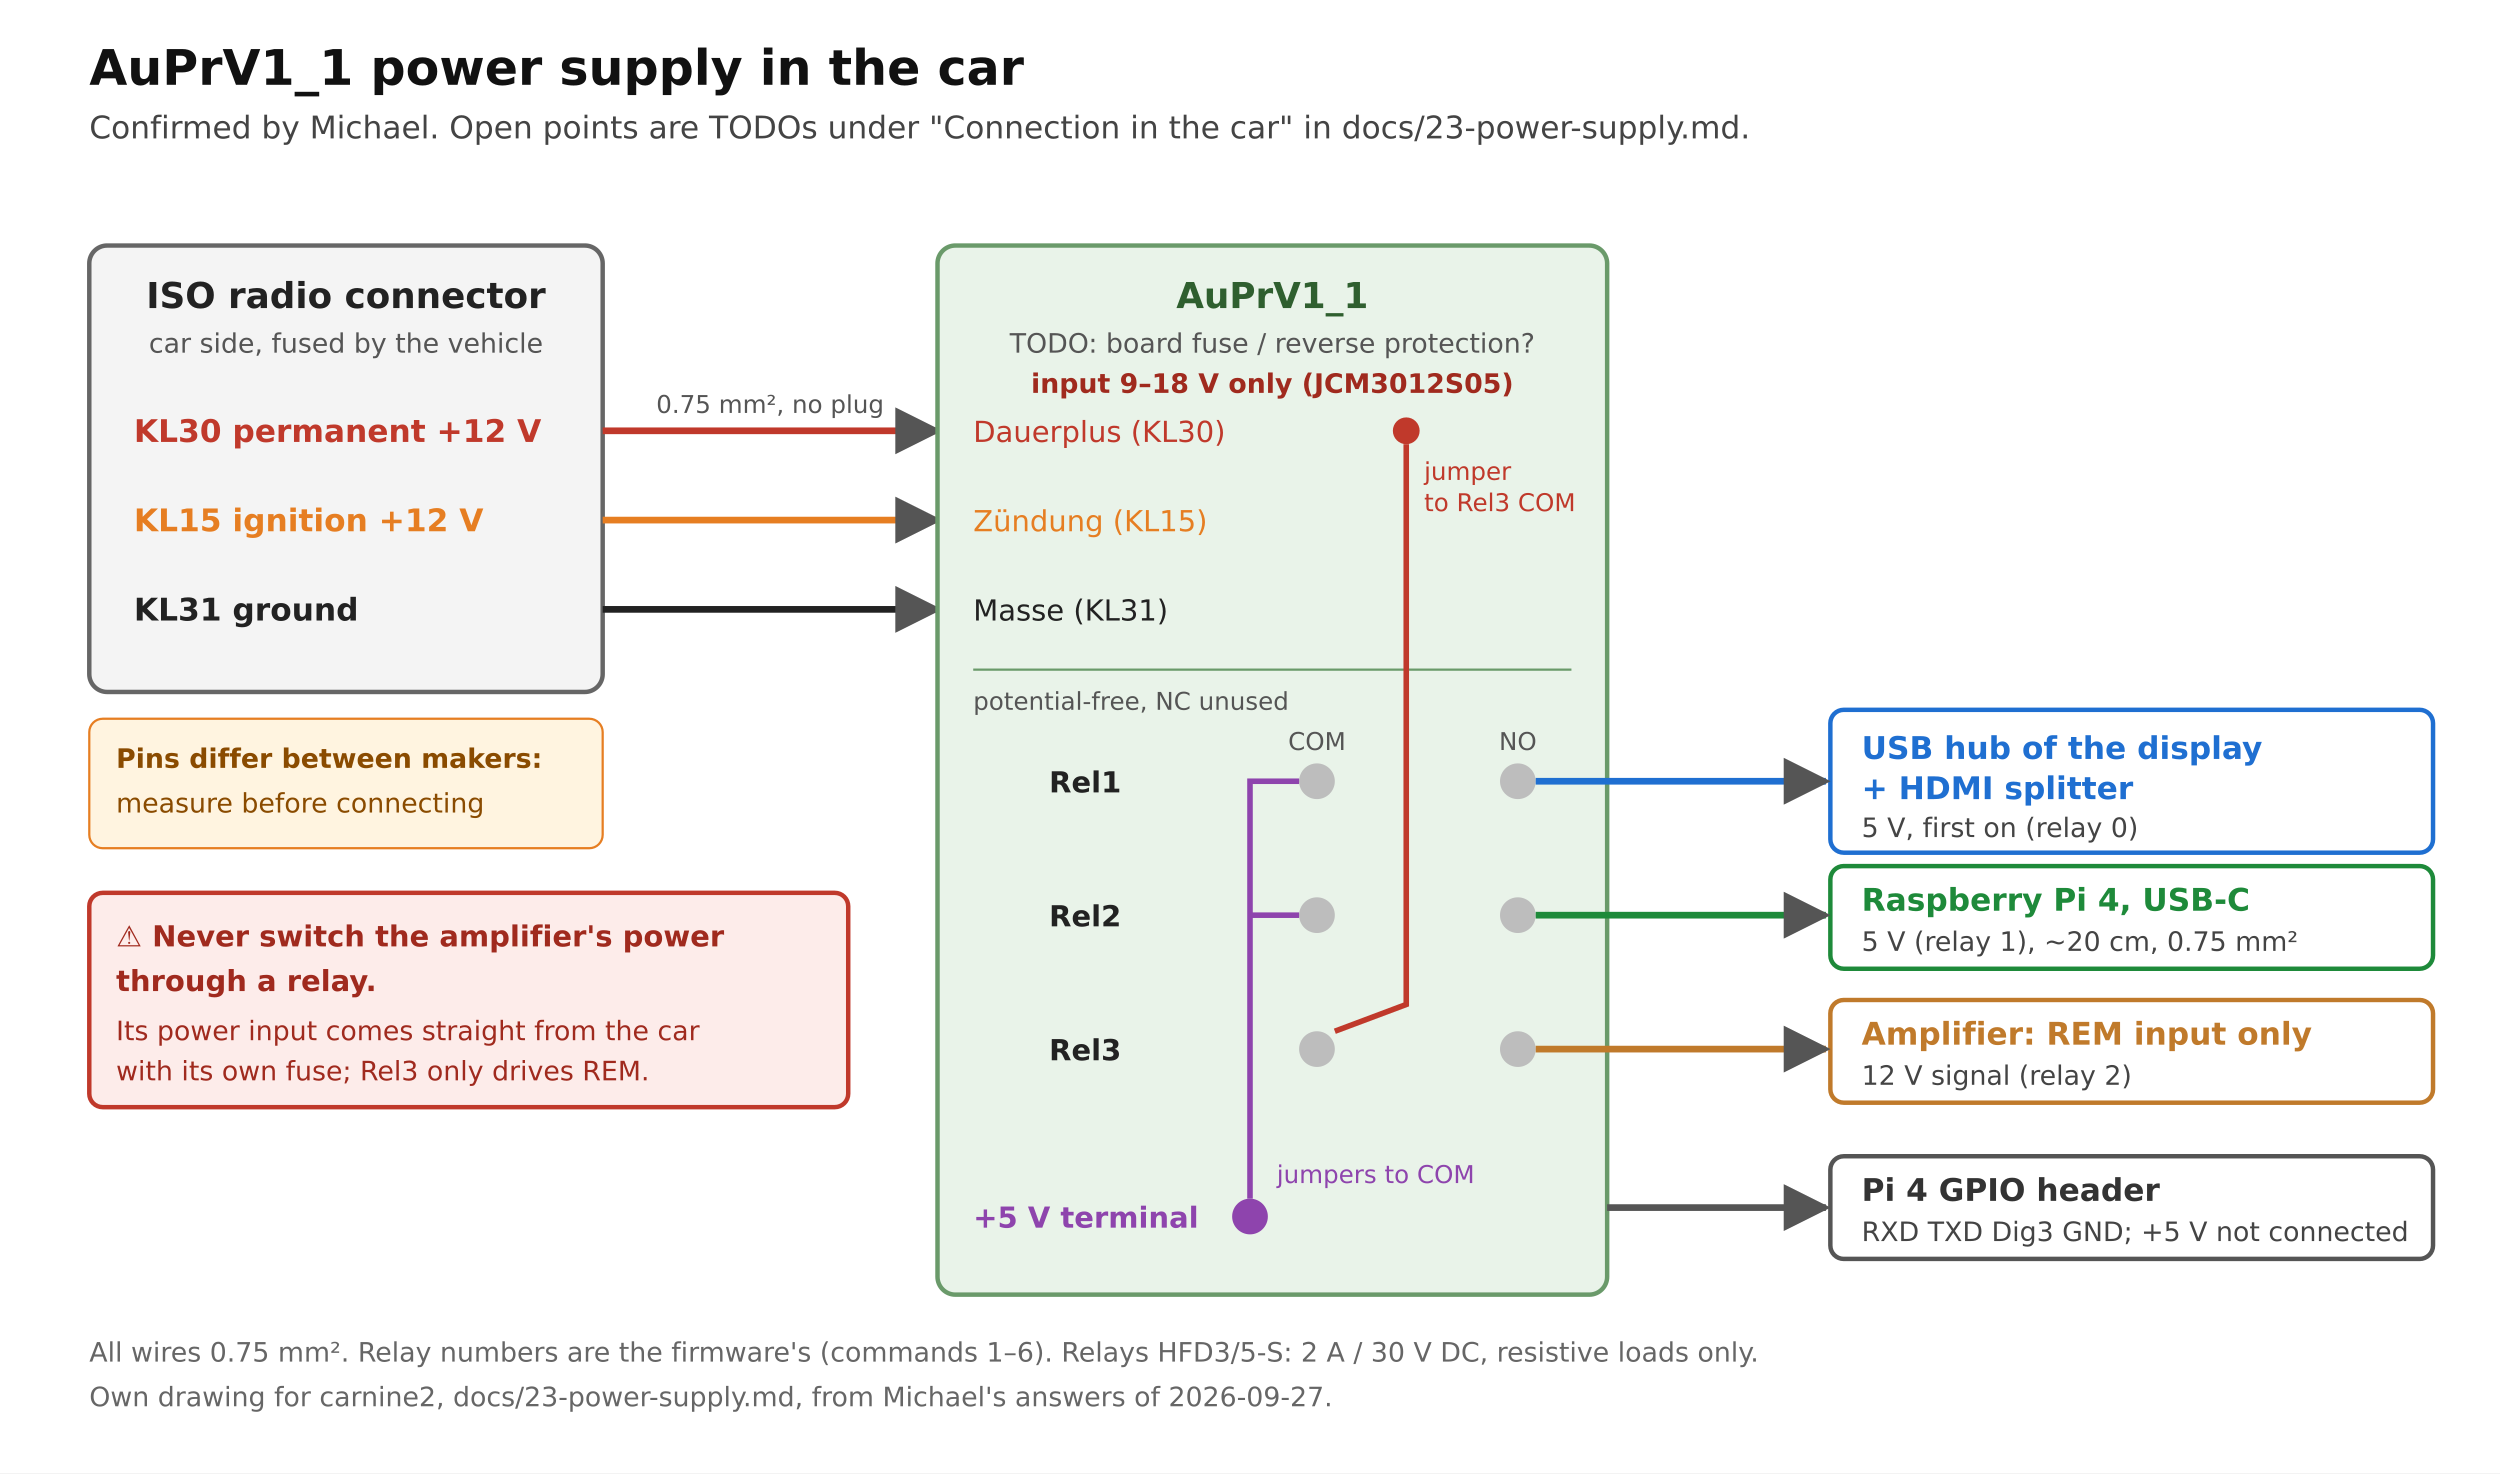
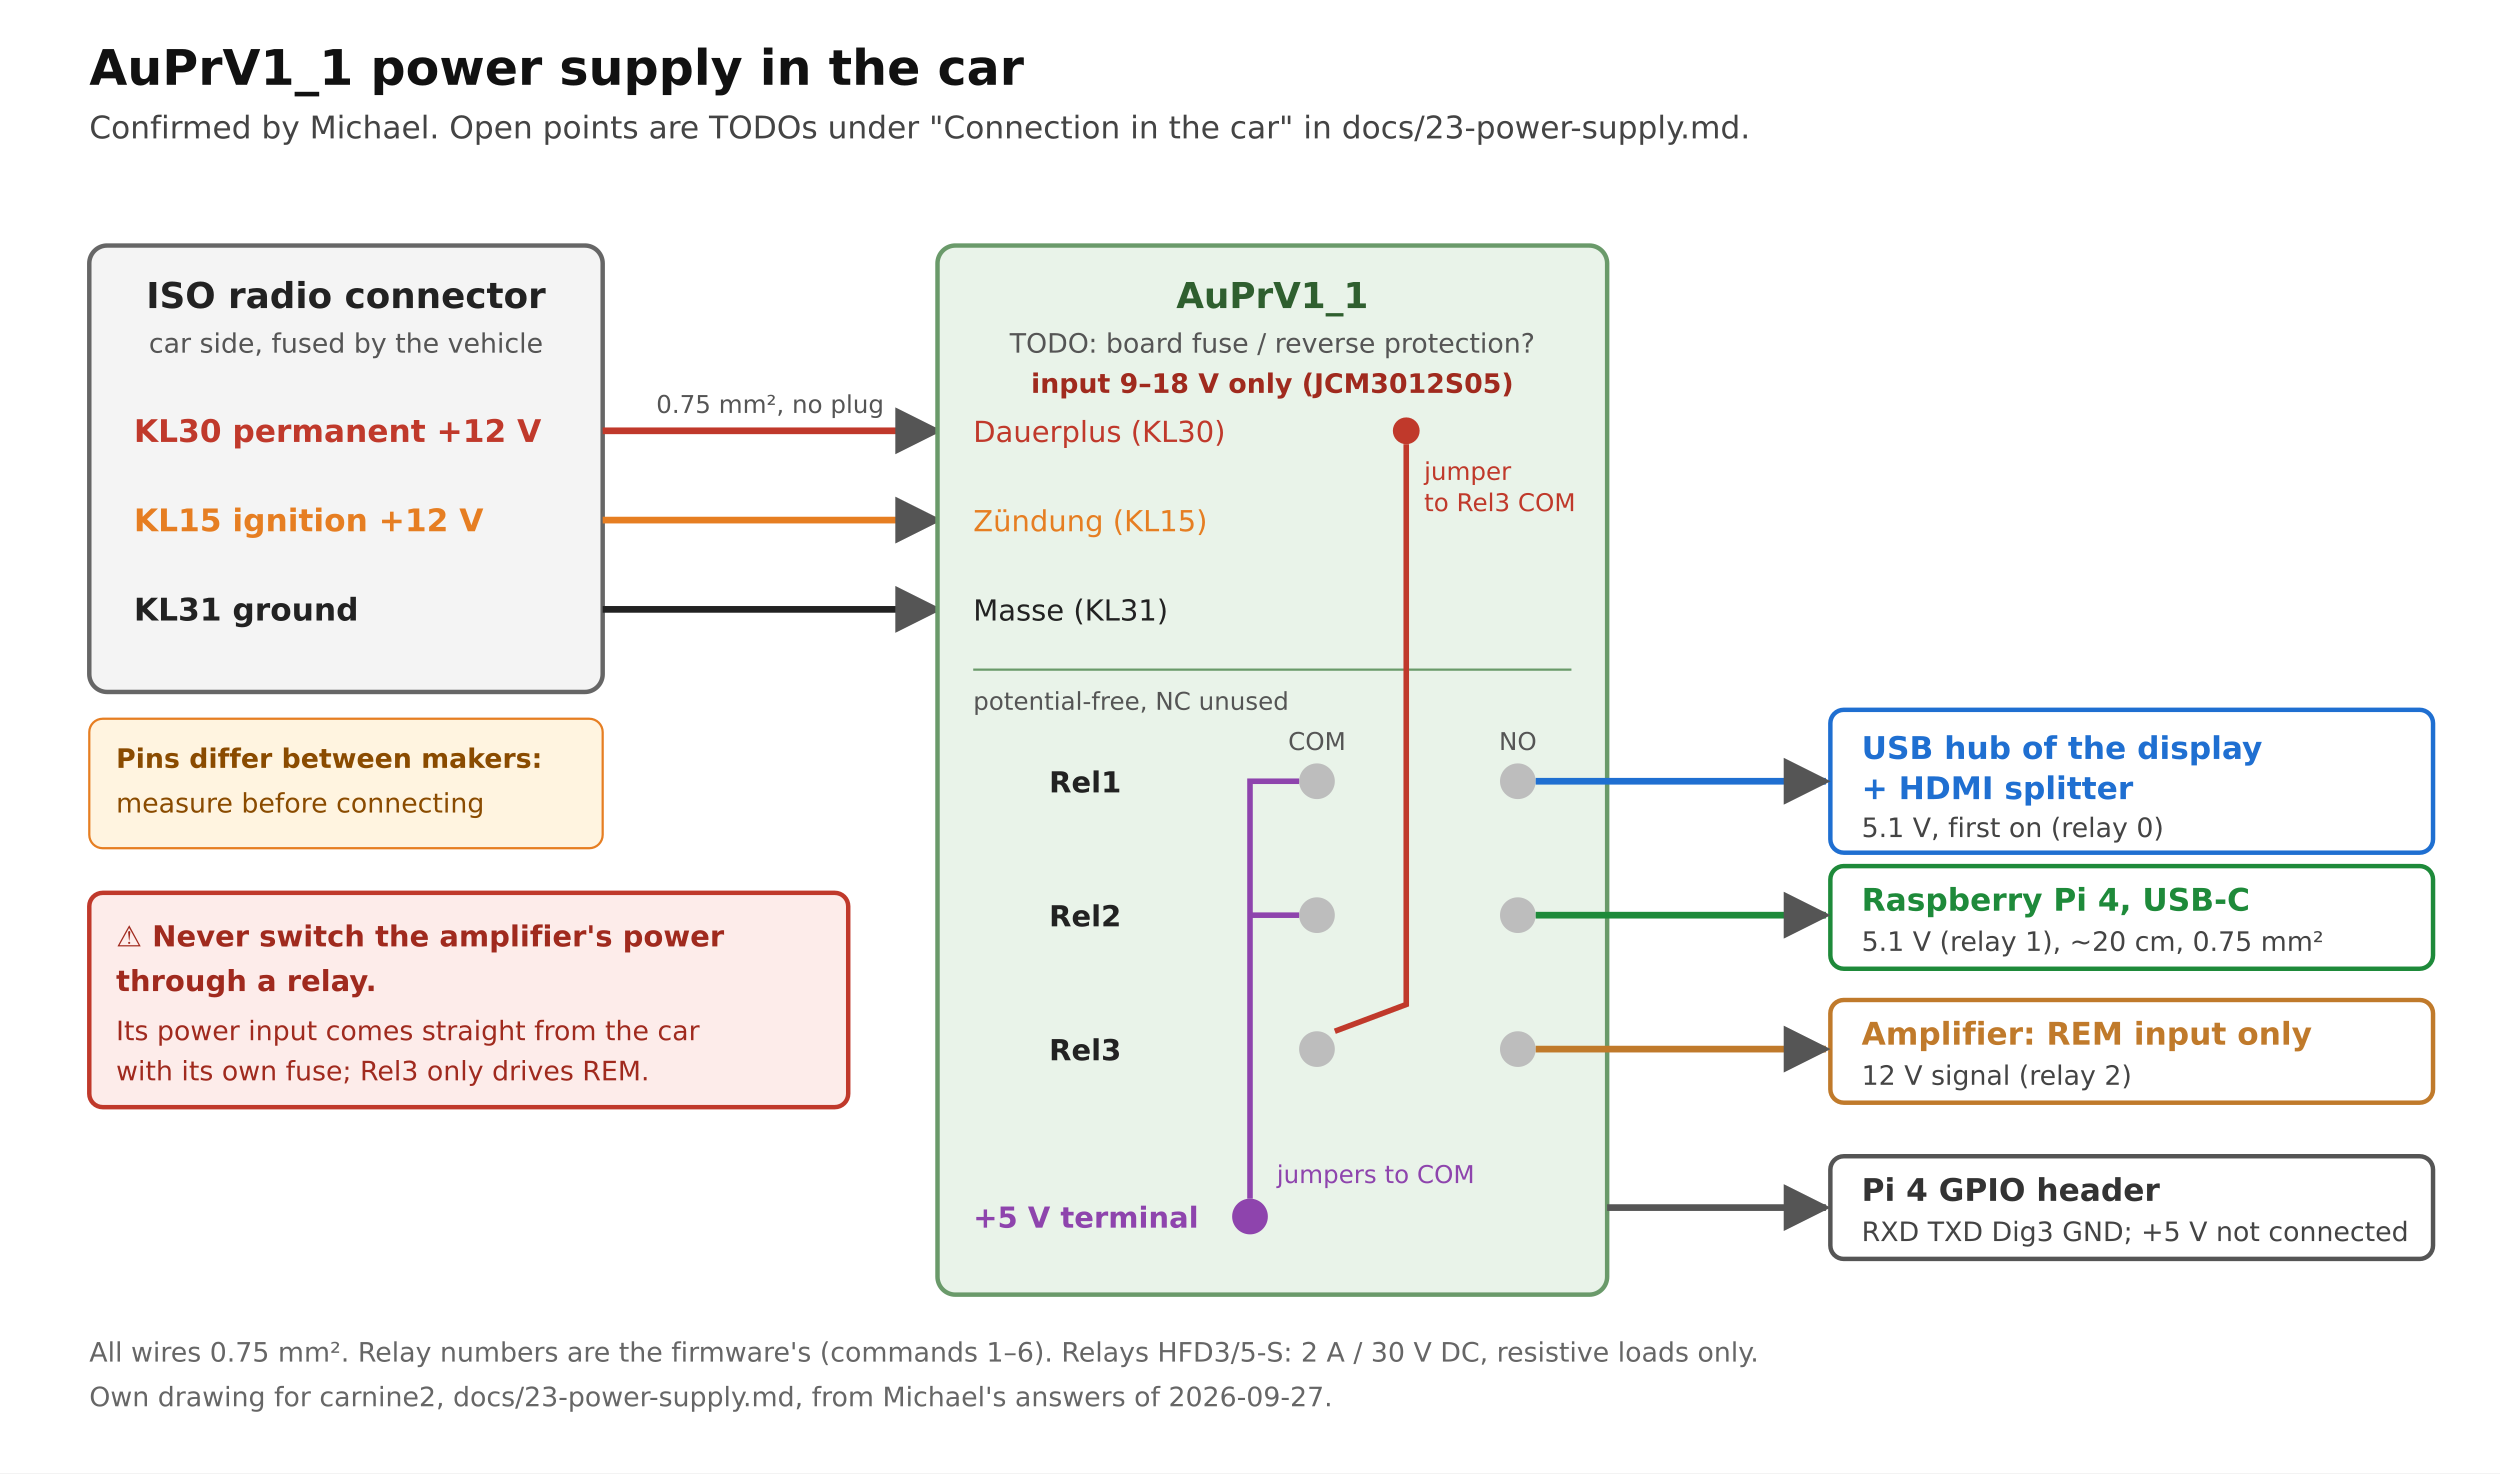
<svg xmlns="http://www.w3.org/2000/svg" width="1120" height="660" viewBox="0 0 1120 660" font-family="DejaVu Sans, Arial, sans-serif">
  <defs>
    <marker id="arr" viewBox="0 0 10 10" refX="9" refY="5" markerWidth="7" markerHeight="7" orient="auto">
      <path d="M0,0 L10,5 L0,10 z" fill="#555" />
    </marker>
  </defs>
  <rect width="1120" height="660" fill="#ffffff" />
  <text x="40" y="38" font-size="22" font-weight="bold" fill="#111">AuPrV1_1 power supply in the car</text>
  <text x="40" y="62" font-size="14" fill="#444">Confirmed by Michael. Open points are TODOs under "Connection in the car" in docs/23-power-supply.md.</text>
  <rect x="40" y="110" width="230" height="200" rx="8" fill="#f4f4f4" stroke="#666" stroke-width="2" />
  <text x="155" y="138" font-size="16" font-weight="bold" text-anchor="middle" fill="#222">ISO radio connector</text>
  <text x="155" y="158" font-size="12" text-anchor="middle" fill="#555">car side, fused by the vehicle</text>
  <text x="60" y="198" font-size="14" fill="#c0392b" font-weight="bold">KL30 permanent +12 V</text>
  <text x="60" y="238" font-size="14" fill="#e67e22" font-weight="bold">KL15 ignition +12 V</text>
  <text x="60" y="278" font-size="14" fill="#222" font-weight="bold">KL31 ground</text>
  <rect x="40" y="322" width="230" height="58" rx="6" fill="#fff4e0" stroke="#e67e22" />
  <text x="52" y="344" font-size="12" fill="#8a4b00" font-weight="bold">Pins differ between makers:</text>
  <text x="52" y="364" font-size="12" fill="#8a4b00">measure before connecting</text>
  <text x="345" y="185" font-size="11" text-anchor="middle" fill="#555">0.75 mm², no plug</text>
  <path d="M270,193 L420,193" stroke="#c0392b" stroke-width="3" marker-end="url(#arr)" />
  <path d="M270,233 L420,233" stroke="#e67e22" stroke-width="3" marker-end="url(#arr)" />
  <path d="M270,273 L420,273" stroke="#222" stroke-width="3" marker-end="url(#arr)" />
  <rect x="420" y="110" width="300" height="470" rx="8" fill="#e9f3e9" stroke="#6a9a6a" stroke-width="2" />
  <text x="570" y="138" font-size="16" font-weight="bold" text-anchor="middle" fill="#2f5f2f">AuPrV1_1</text>
  <text x="570" y="158" font-size="12" text-anchor="middle" fill="#555">TODO: board fuse / reverse protection?</text>
  <text x="570" y="176" font-size="12" text-anchor="middle" fill="#a02a1e" font-weight="bold">input 9–18 V only (JCM3012S05)</text>
  <text x="436" y="198" font-size="13" fill="#c0392b">Dauerplus (KL30)</text>
  <text x="436" y="238" font-size="13" fill="#e67e22">Zündung (KL15)</text>
  <text x="436" y="278" font-size="13" fill="#222">Masse (KL31)</text>
  <line x1="436" y1="300" x2="704" y2="300" stroke="#6a9a6a" />
  <text x="436" y="318" font-size="11" fill="#555">potential-free, NC unused</text>
  <g font-size="13" font-weight="bold" fill="#222">
    <text x="470" y="355">Rel1</text>
    <text x="470" y="415">Rel2</text>
    <text x="470" y="475">Rel3</text>
  </g>
  <g font-size="11" fill="#555" text-anchor="middle">
    <text x="590" y="336">COM</text>
    <text x="680" y="336">NO</text>
  </g>
  <circle cx="590" cy="350" r="8" fill="#bdbdbd" />
  <circle cx="680" cy="350" r="8" fill="#bdbdbd" />
  <circle cx="590" cy="410" r="8" fill="#bdbdbd" />
  <circle cx="680" cy="410" r="8" fill="#bdbdbd" />
  <circle cx="590" cy="470" r="8" fill="#bdbdbd" />
  <circle cx="680" cy="470" r="8" fill="#bdbdbd" />
  <text x="436" y="550" font-size="13" font-weight="bold" fill="#8e44ad">+5 V terminal</text>
  <circle cx="560" cy="545" r="8" fill="#8e44ad" />
  <path d="M560,537 L560,350 L582,350" stroke="#8e44ad" stroke-width="2.5" fill="none" />
  <path d="M560,410 L582,410" stroke="#8e44ad" stroke-width="2.5" fill="none" />
  <text x="572" y="530" font-size="11" fill="#8e44ad">jumpers to COM</text>
  <circle cx="630" cy="193" r="6" fill="#c0392b" />
  <path d="M630,199 L630,450 L598,462" stroke="#c0392b" stroke-width="2.5" fill="none" />
  <text x="638" y="215" font-size="11" fill="#c0392b">jumper</text>
  <text x="638" y="229" font-size="11" fill="#c0392b">to Rel3 COM</text>
  <rect x="40" y="400" width="340" height="96" rx="6" fill="#fdecea" stroke="#c0392b" stroke-width="2" />
  <text x="52" y="424" font-size="13" font-weight="bold" fill="#a02a1e">⚠ Never switch the amplifier's power</text>
  <text x="52" y="444" font-size="13" font-weight="bold" fill="#a02a1e">through a relay.</text>
  <text x="52" y="466" font-size="12" fill="#a02a1e">Its power input comes straight from the car</text>
  <text x="52" y="484" font-size="12" fill="#a02a1e">with its own fuse; Rel3 only drives REM.</text>
  <rect x="820" y="318" width="270" height="64" rx="6" fill="#fff" stroke="#1f6fd1" stroke-width="2" />
  <text x="834" y="340" font-size="14" font-weight="bold" fill="#1f6fd1">USB hub of the display</text>
  <text x="834" y="358" font-size="14" font-weight="bold" fill="#1f6fd1">+ HDMI splitter</text>
-   <text x="834" y="375" font-size="12" fill="#444">5 V, first on (relay 0)</text>
+   <text x="834" y="375" font-size="12" fill="#444">5.1 V, first on (relay 0)</text>
  <path d="M688,350 L818,350" stroke="#1f6fd1" stroke-width="3" marker-end="url(#arr)" />
  <rect x="820" y="388" width="270" height="46" rx="6" fill="#fff" stroke="#1e8a3a" stroke-width="2" />
  <text x="834" y="408" font-size="14" font-weight="bold" fill="#1e8a3a">Raspberry Pi 4, USB-C</text>
-   <text x="834" y="426" font-size="12" fill="#444">5 V (relay 1), ~20 cm, 0.75 mm²</text>
+   <text x="834" y="426" font-size="12" fill="#444">5.1 V (relay 1), ~20 cm, 0.75 mm²</text>
  <path d="M688,410 L818,410" stroke="#1e8a3a" stroke-width="3" marker-end="url(#arr)" />
  <rect x="820" y="448" width="270" height="46" rx="6" fill="#fff" stroke="#c07a2b" stroke-width="2" />
  <text x="834" y="468" font-size="14" font-weight="bold" fill="#c07a2b">Amplifier: REM input only</text>
  <text x="834" y="486" font-size="12" fill="#444">12 V signal (relay 2)</text>
  <path d="M688,470 L818,470" stroke="#c07a2b" stroke-width="3" marker-end="url(#arr)" />
  <rect x="820" y="518" width="270" height="46" rx="6" fill="#fff" stroke="#555" stroke-width="2" />
  <text x="834" y="538" font-size="14" font-weight="bold" fill="#333">Pi 4 GPIO header</text>
  <text x="834" y="556" font-size="12" fill="#444">RXD TXD Dig3 GND; +5 V not connected</text>
  <path d="M720,541 L818,541" stroke="#555" stroke-width="3" marker-end="url(#arr)" />
  <text x="40" y="610" font-size="12" fill="#666">All wires 0.75 mm². Relay numbers are the firmware's (commands 1–6). Relays HFD3/5-S: 2 A / 30 V DC, resistive loads only.</text>
  <text x="40" y="630" font-size="12" fill="#666">Own drawing for carnine2, docs/23-power-supply.md, from Michael's answers of 2026-09-27.</text>
</svg>
